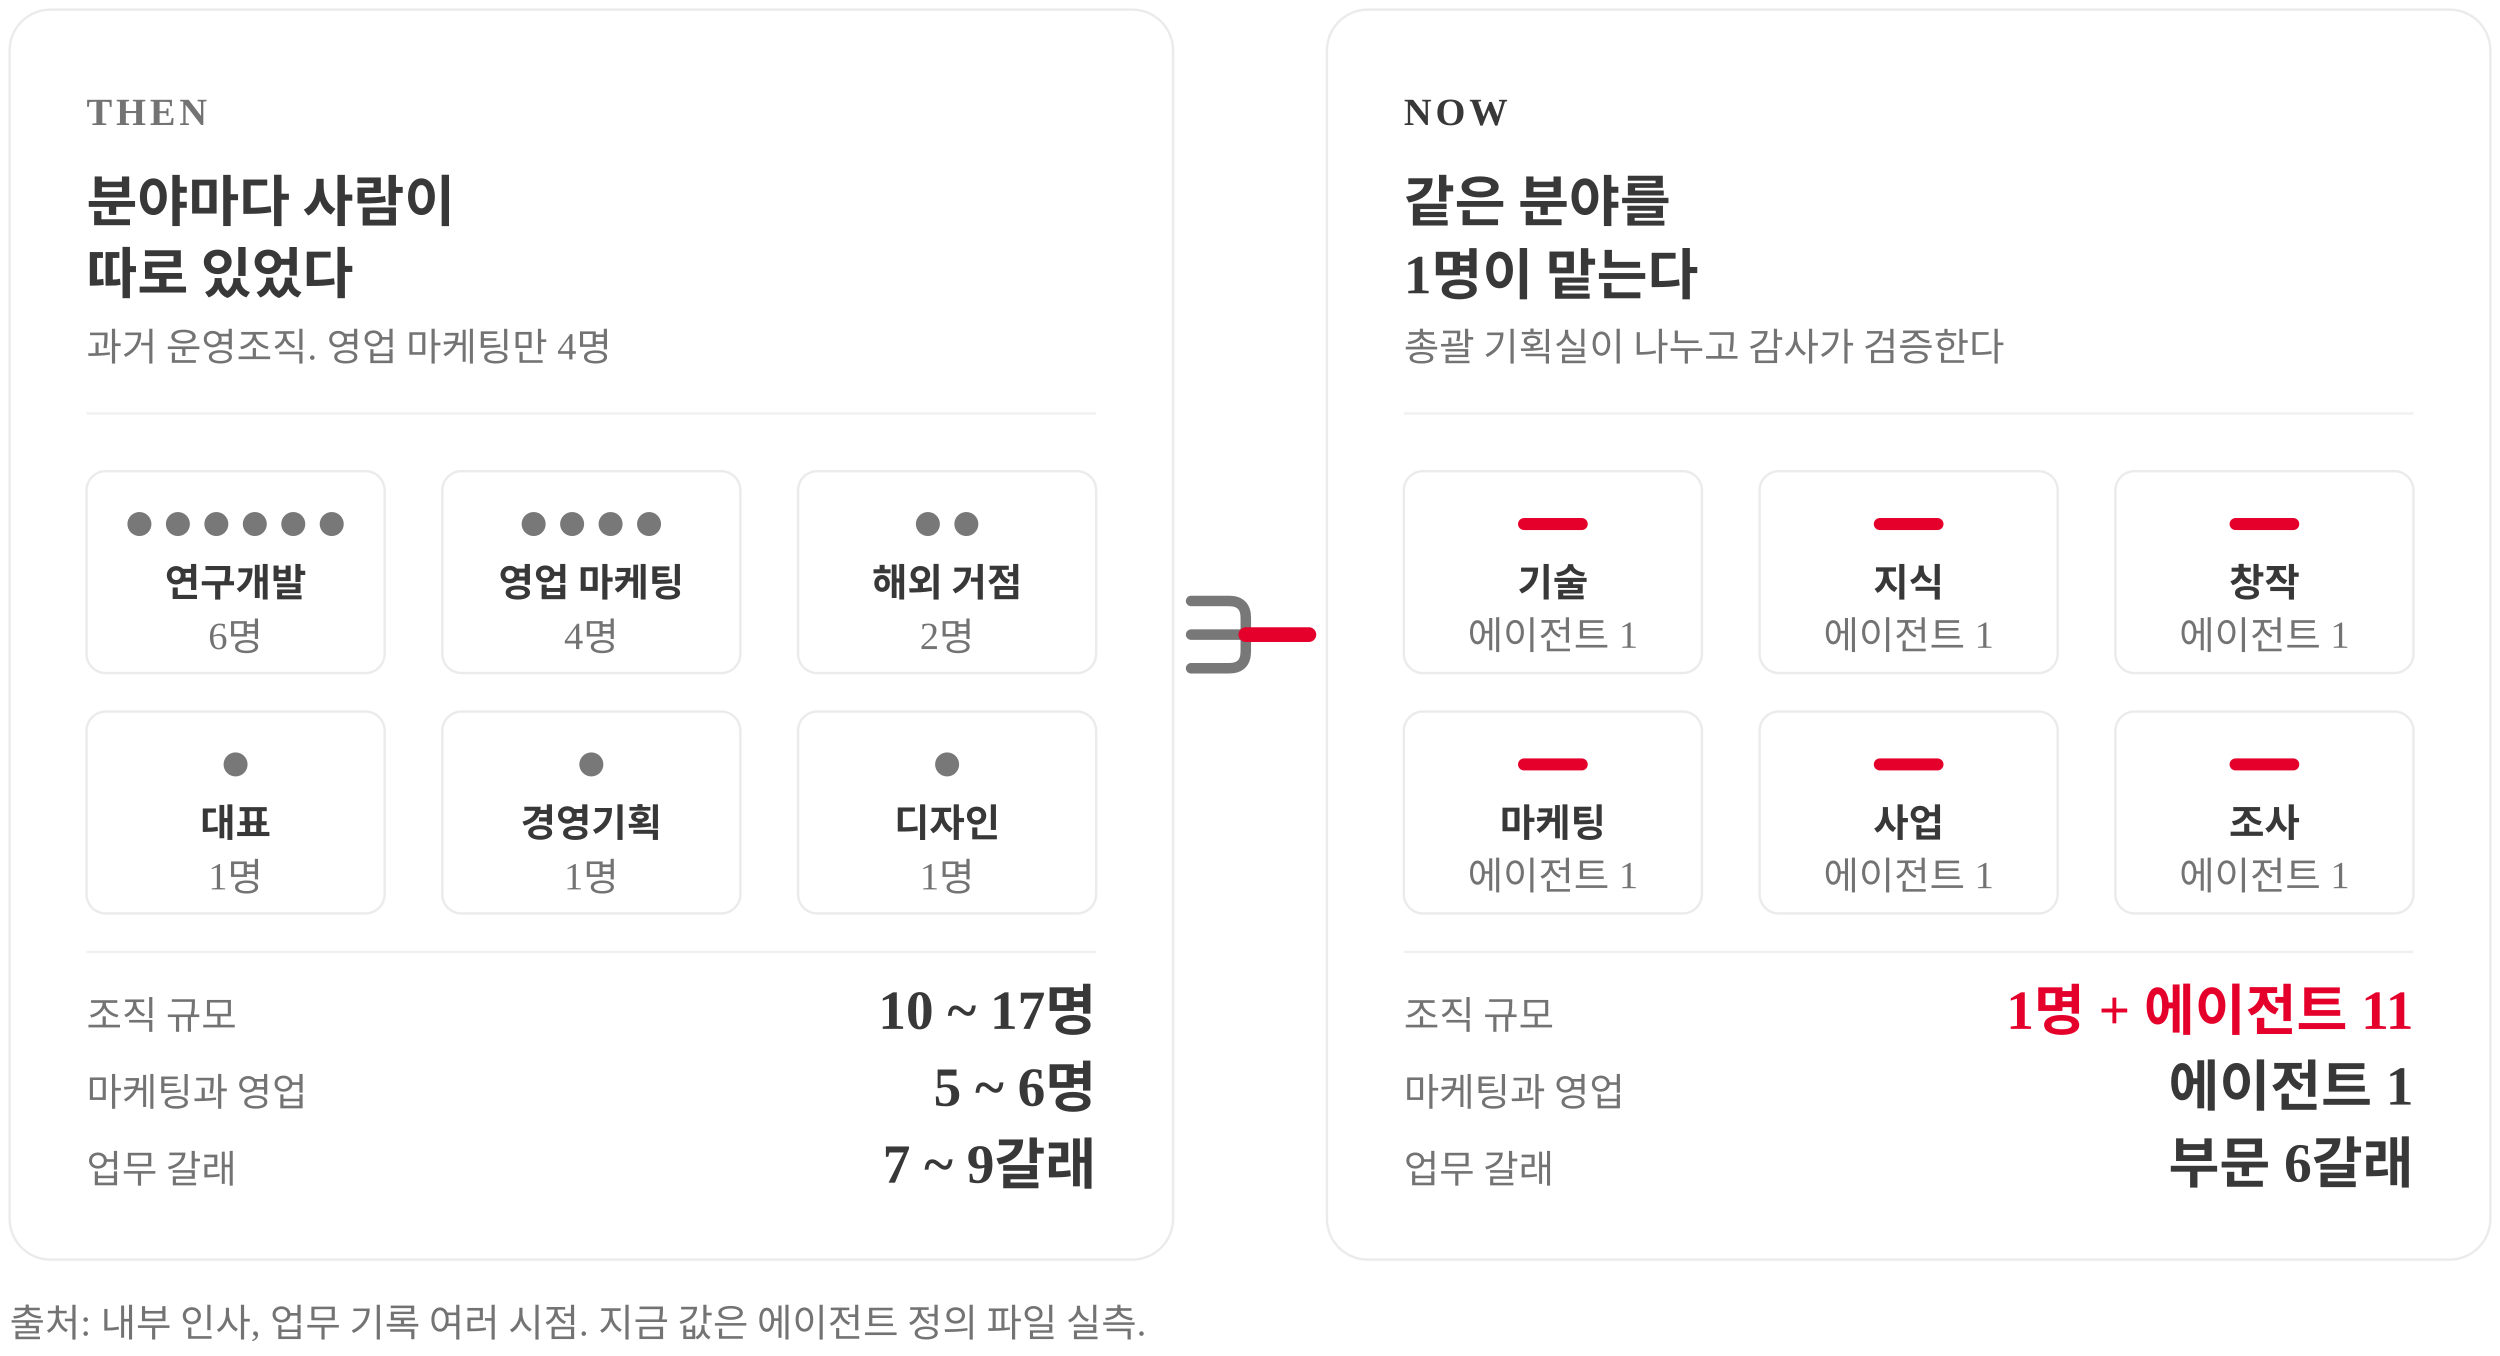
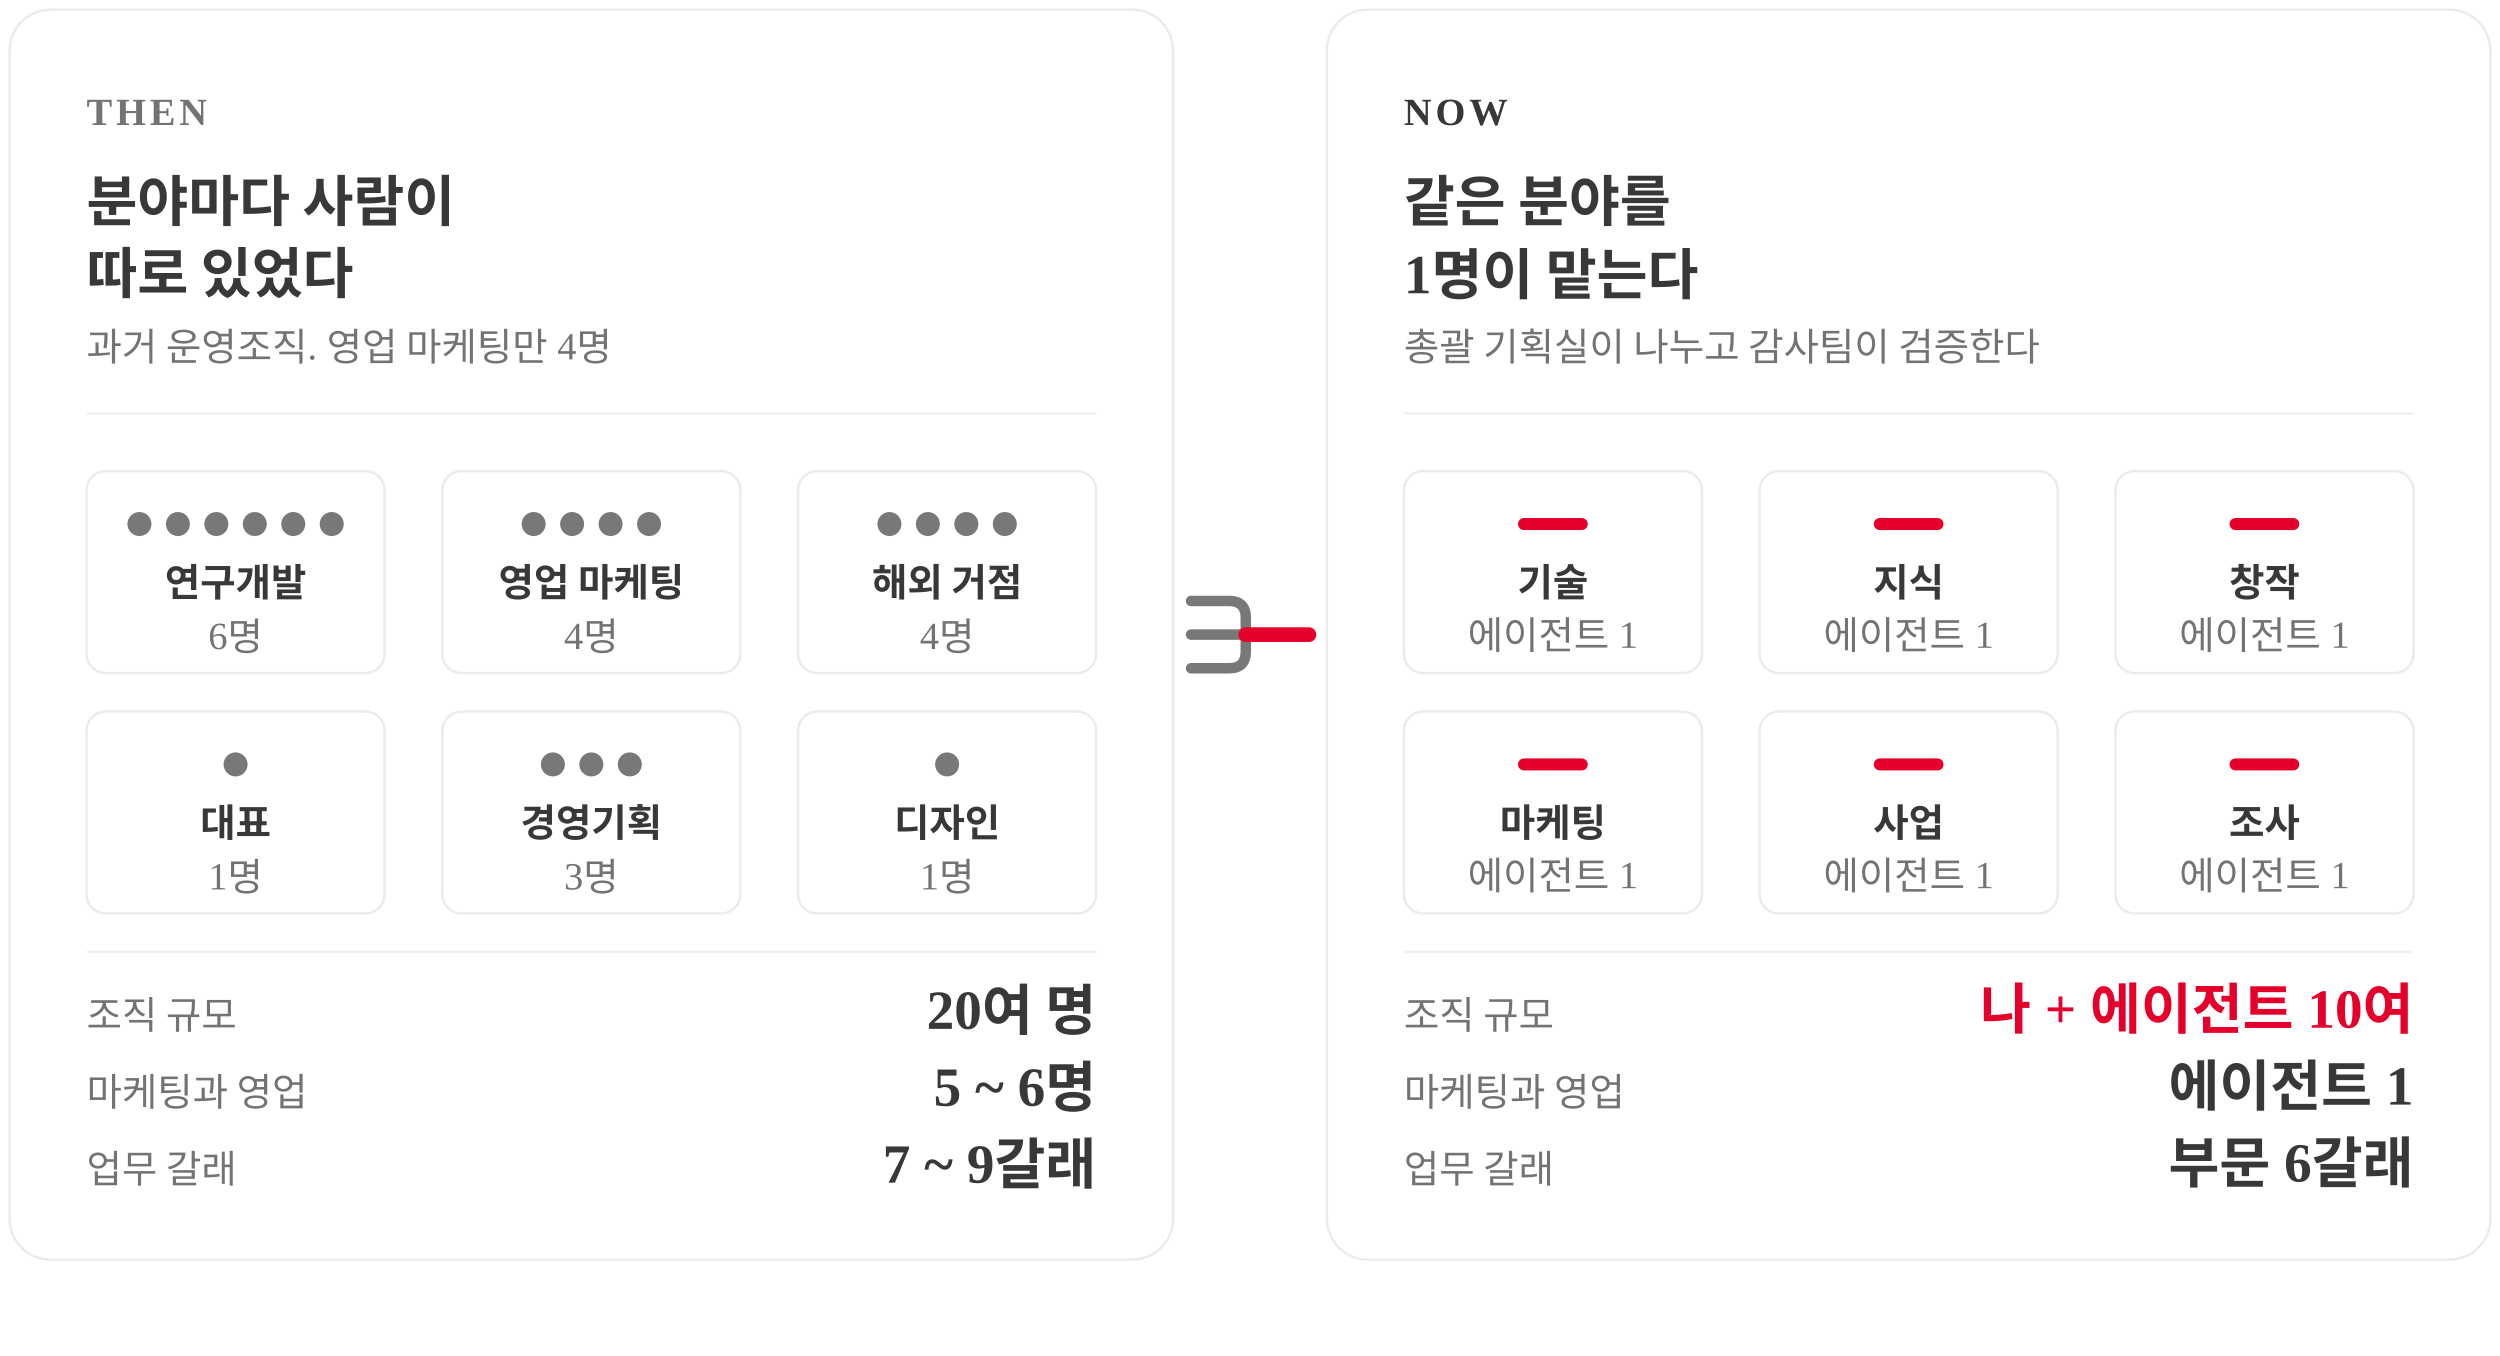
<svg xmlns="http://www.w3.org/2000/svg" class="kjd kjd-tvn" viewBox="-4 -4 1040 564" width="1040" height="564" role="img" aria-labelledby="kjdTvnTitle kjdTvnDesc">
  <style>
.kjd-tvn text { font-family: var(--kj-font, "Nanum Gothic", "Noto Sans KR", -apple-system, BlinkMacSystemFont, "Segoe UI", Roboto, sans-serif); }
.kjd-tvn .t-era-then { font-size: 16px; font-weight: 700; letter-spacing: 1.6px; fill: var(--kj-text-2, #737373); }
.kjd-tvn .t-era-now  { font-size: 16px; font-weight: 700; letter-spacing: 1.6px; fill: var(--kj-text, #383838); }
.kjd-tvn .t-h        { font-size: 23px; font-weight: 700; fill: var(--kj-text, #383838); }
.kjd-tvn .t-sub      { font-size: 16px; font-weight: 400; fill: var(--kj-text-2, #737373); }
.kjd-tvn .t-lane     { font-size: 16px; font-weight: 700; fill: var(--kj-text, #383838); }
.kjd-tvn .t-count    { font-size: 16px; font-weight: 400; fill: var(--kj-text-2, #737373); }
.kjd-tvn .t-metric   { font-size: 16px; font-weight: 400; fill: var(--kj-text-2, #737373); }
.kjd-tvn .t-num      { font-size: 23px; font-weight: 700; fill: var(--kj-text, #383838); }
.kjd-tvn .t-val      { font-size: 23px; font-weight: 700; fill: var(--kj-accent, #E5002B); }
.kjd-tvn .t-cap      { font-size: 16px; font-weight: 400; fill: var(--kj-text-2, #737373); }
.kjd-tvn .panel      { fill: var(--kj-surface, #FFFFFF); stroke: var(--kj-border, rgba(0,0,0,0.08)); stroke-width: 1; }
.kjd-tvn .box        { fill: none; stroke: var(--kj-border, rgba(0,0,0,0.08)); stroke-width: 1; }
.kjd-tvn .rule       { stroke: var(--kj-divider, rgba(0,0,0,0.06)); stroke-width: 1; }
.kjd-tvn .glyph      { fill: var(--kj-text-3, #787878); }
.kjd-tvn .glyph-out  { fill: none; stroke: var(--kj-accent, #E5002B); stroke-width: 5; stroke-linecap: round; }
.kjd-tvn .mk-line    { fill: none; stroke: var(--kj-text-3, #787878); stroke-width: 5; stroke-linecap: round; stroke-linejoin: round; }
.kjd-tvn .mk-out     { fill: none; stroke: var(--kj-accent, #E5002B); stroke-width: 7; stroke-linecap: round; stroke-linejoin: round; }
</style>
  <rect class="panel" x="0" y="0" width="484" height="520" rx="17" />
  <text class="t-era-then" x="32" y="48" data-t="tvn.then.era">THEN</text>
  <text class="t-h" x="32" y="88" data-t="tvn.then.h1">분야마다 사람이</text>
  <text class="t-h" x="32" y="118" data-t="tvn.then.h2">따로 있었다</text>
  <text class="t-sub" x="32" y="146" data-t="tvn.then.sub">과거 운영조직. 영업 마케팅만 4명</text>
  <line class="rule" x1="32" y1="168" x2="452" y2="168" />
  <g>
    <rect class="box" x="32" y="192" width="124" height="84" rx="8" />
    <g class="glyph">
      <circle cx="54" cy="214" r="5" />
      <circle cx="70" cy="214" r="5" />
      <circle cx="86" cy="214" r="5" />
      <circle cx="102" cy="214" r="5" />
      <circle cx="118" cy="214" r="5" />
      <circle cx="134" cy="214" r="5" />
    </g>
    <text class="t-lane" x="94" y="244" text-anchor="middle" data-t="tvn.then.r1.name">연구개발</text>
    <text class="t-count" x="94" y="266" text-anchor="middle" data-t="tvn.then.r1.n">6명</text>
    <rect class="box" x="180" y="192" width="124" height="84" rx="8" />
    <g class="glyph">
      <circle cx="218" cy="214" r="5" />
      <circle cx="234" cy="214" r="5" />
      <circle cx="250" cy="214" r="5" />
      <circle cx="266" cy="214" r="5" />
    </g>
    <text class="t-lane" x="242" y="244" text-anchor="middle" data-t="tvn.then.r2.name">영업 마케팅</text>
    <text class="t-count" x="242" y="266" text-anchor="middle" data-t="tvn.then.r2.n">4명</text>
    <rect class="box" x="328" y="192" width="124" height="84" rx="8" />
    <g class="glyph">
+       <circle cx="366" cy="214" r="5" />
      <circle cx="382" cy="214" r="5" />
      <circle cx="398" cy="214" r="5" />
+       <circle cx="414" cy="214" r="5" />
    </g>
    <text class="t-lane" x="390" y="244" text-anchor="middle" data-t="tvn.then.r3.name">해외 거점</text>
-     <text class="t-count" x="390" y="266" text-anchor="middle" data-t="tvn.then.r3.n">2명</text>
+     <text class="t-count" x="390" y="266" text-anchor="middle" data-t="tvn.then.r3.n">4명</text>
    <rect class="box" x="32" y="292" width="124" height="84" rx="8" />
    <circle class="glyph" cx="94" cy="314" r="5" />
    <text class="t-lane" x="94" y="344" text-anchor="middle" data-t="tvn.then.r4.name">대표</text>
    <text class="t-count" x="94" y="366" text-anchor="middle" data-t="tvn.then.r4.n">1명</text>
    <rect class="box" x="180" y="292" width="124" height="84" rx="8" />
-     <circle class="glyph" cx="242" cy="314" r="5" />
+     <g class="glyph">
+       <circle cx="226" cy="314" r="5" />
+       <circle cx="242" cy="314" r="5" />
+       <circle cx="258" cy="314" r="5" />
+     </g>
    <text class="t-lane" x="242" y="344" text-anchor="middle" data-t="tvn.then.r5.name">경영기획</text>
-     <text class="t-count" x="242" y="366" text-anchor="middle" data-t="tvn.then.r5.n">1명</text>
+     <text class="t-count" x="242" y="366" text-anchor="middle" data-t="tvn.then.r5.n">3명</text>
    <rect class="box" x="328" y="292" width="124" height="84" rx="8" />
    <circle class="glyph" cx="390" cy="314" r="5" />
    <text class="t-lane" x="390" y="344" text-anchor="middle" data-t="tvn.then.r6.name">디자인</text>
    <text class="t-count" x="390" y="366" text-anchor="middle" data-t="tvn.then.r6.n">1명</text>
  </g>
  <line class="rule" x1="32" y1="392" x2="452" y2="392" />
  <text class="t-metric" x="32" y="424" data-t="tvn.m1.label">조직 규모</text>
-   <text class="t-num" x="452" y="424" text-anchor="end" data-t="tvn.m1.then">10 ~ 17명</text>
+   <text class="t-num" x="452" y="424" text-anchor="end" data-t="tvn.m1.then">20여 명</text>
  <text class="t-metric" x="32" y="456" data-t="tvn.m2.label">마케팅과 영업</text>
  <text class="t-num" x="452" y="456" text-anchor="end" data-t="tvn.m2.then">5 ~ 6명</text>
  <text class="t-metric" x="32" y="488" data-t="tvn.m3.label">업무 갈래</text>
  <text class="t-num" x="452" y="488" text-anchor="end" data-t="tvn.m3.then">7 ~ 9갈래</text>
  <g transform="translate(488 239) scale(0.875)">
    <path class="mk-line" d="M4 8 H22 Q30 8 30 16 V24" />
    <path class="mk-line" d="M4 24 H30" />
    <path class="mk-line" d="M4 40 H22 Q30 40 30 32 V24" />
    <path class="mk-out" d="M30 24 H60" />
  </g>
  <rect class="panel" x="548" y="0" width="484" height="520" rx="17" />
  <text class="t-era-now" x="580" y="48" data-t="tvn.now.era">NOW</text>
  <text class="t-h" x="580" y="88" data-t="tvn.now.h1">같은 분야를</text>
  <text class="t-h" x="580" y="118" data-t="tvn.now.h2">1명이 맡는다</text>
-   <text class="t-sub" x="580" y="146" data-t="tvn.now.sub">총괄 기획실이 나누고 감사가 검증한다</text>
+   <text class="t-sub" x="580" y="146" data-t="tvn.now.sub">총괄 기획실이 나누고 감사팀이 검증한다</text>
  <line class="rule" x1="580" y1="168" x2="1000" y2="168" />
  <g>
    <rect class="box" x="580" y="192" width="124" height="84" rx="8" />
    <path class="glyph-out" d="M630 214 H654" />
    <text class="t-lane" x="642" y="244" text-anchor="middle" data-t="tvn.dept.tech">기술</text>
    <text class="t-count" x="642" y="266" text-anchor="middle" data-t="tvn.dept.tech.n">에이전트 1</text>
    <rect class="box" x="728" y="192" width="124" height="84" rx="8" />
    <path class="glyph-out" d="M778 214 H802" />
    <text class="t-lane" x="790" y="244" text-anchor="middle" data-t="tvn.dept.knowledge">지식</text>
    <text class="t-count" x="790" y="266" text-anchor="middle" data-t="tvn.dept.knowledge.n">에이전트 1</text>
    <rect class="box" x="876" y="192" width="124" height="84" rx="8" />
    <path class="glyph-out" d="M926 214 H950" />
    <text class="t-lane" x="938" y="244" text-anchor="middle" data-t="tvn.dept.creative">창작</text>
    <text class="t-count" x="938" y="266" text-anchor="middle" data-t="tvn.dept.creative.n">에이전트 1</text>
    <rect class="box" x="580" y="292" width="124" height="84" rx="8" />
    <path class="glyph-out" d="M630 314 H654" />
    <text class="t-lane" x="642" y="344" text-anchor="middle" data-t="tvn.dept.marketing">마케팅</text>
    <text class="t-count" x="642" y="366" text-anchor="middle" data-t="tvn.dept.marketing.n">에이전트 1</text>
    <rect class="box" x="728" y="292" width="124" height="84" rx="8" />
    <path class="glyph-out" d="M778 314 H802" />
    <text class="t-lane" x="790" y="344" text-anchor="middle" data-t="tvn.dept.business">사업</text>
    <text class="t-count" x="790" y="366" text-anchor="middle" data-t="tvn.dept.business.n">에이전트 1</text>
    <rect class="box" x="876" y="292" width="124" height="84" rx="8" />
    <path class="glyph-out" d="M926 314 H950" />
    <text class="t-lane" x="938" y="344" text-anchor="middle" data-t="tvn.dept.intelligence">조사</text>
    <text class="t-count" x="938" y="366" text-anchor="middle" data-t="tvn.dept.intelligence.n">에이전트 1</text>
  </g>
  <line class="rule" x1="580" y1="392" x2="1000" y2="392" />
  <text class="t-metric" x="580" y="424" data-t="tvn.m1.label.now">조직 규모</text>
-   <text class="t-val" x="1000" y="424" text-anchor="end" data-t="tvn.m1.now">1명 + 에이전트 11</text>
+   <text class="t-val" x="1000" y="424" text-anchor="end" data-t="tvn.m1.now">나 + 에이전트 10여</text>
  <text class="t-metric" x="580" y="456" data-t="tvn.m2.label.now">마케팅과 영업</text>
  <text class="t-num" x="1000" y="456" text-anchor="end" data-t="tvn.m2.now">에이전트 1</text>
  <text class="t-metric" x="580" y="488" data-t="tvn.m3.label.now">업무 갈래</text>
  <text class="t-num" x="1000" y="488" text-anchor="end" data-t="tvn.m3.now">부문 6갈래</text>
-   <text class="t-cap" x="0" y="552" data-t="tvn.source">출처: 내부 인사, 업무 기록 여러 시점. 지금 값은 에이전트 정의 파일 실측.</text>
</svg>
